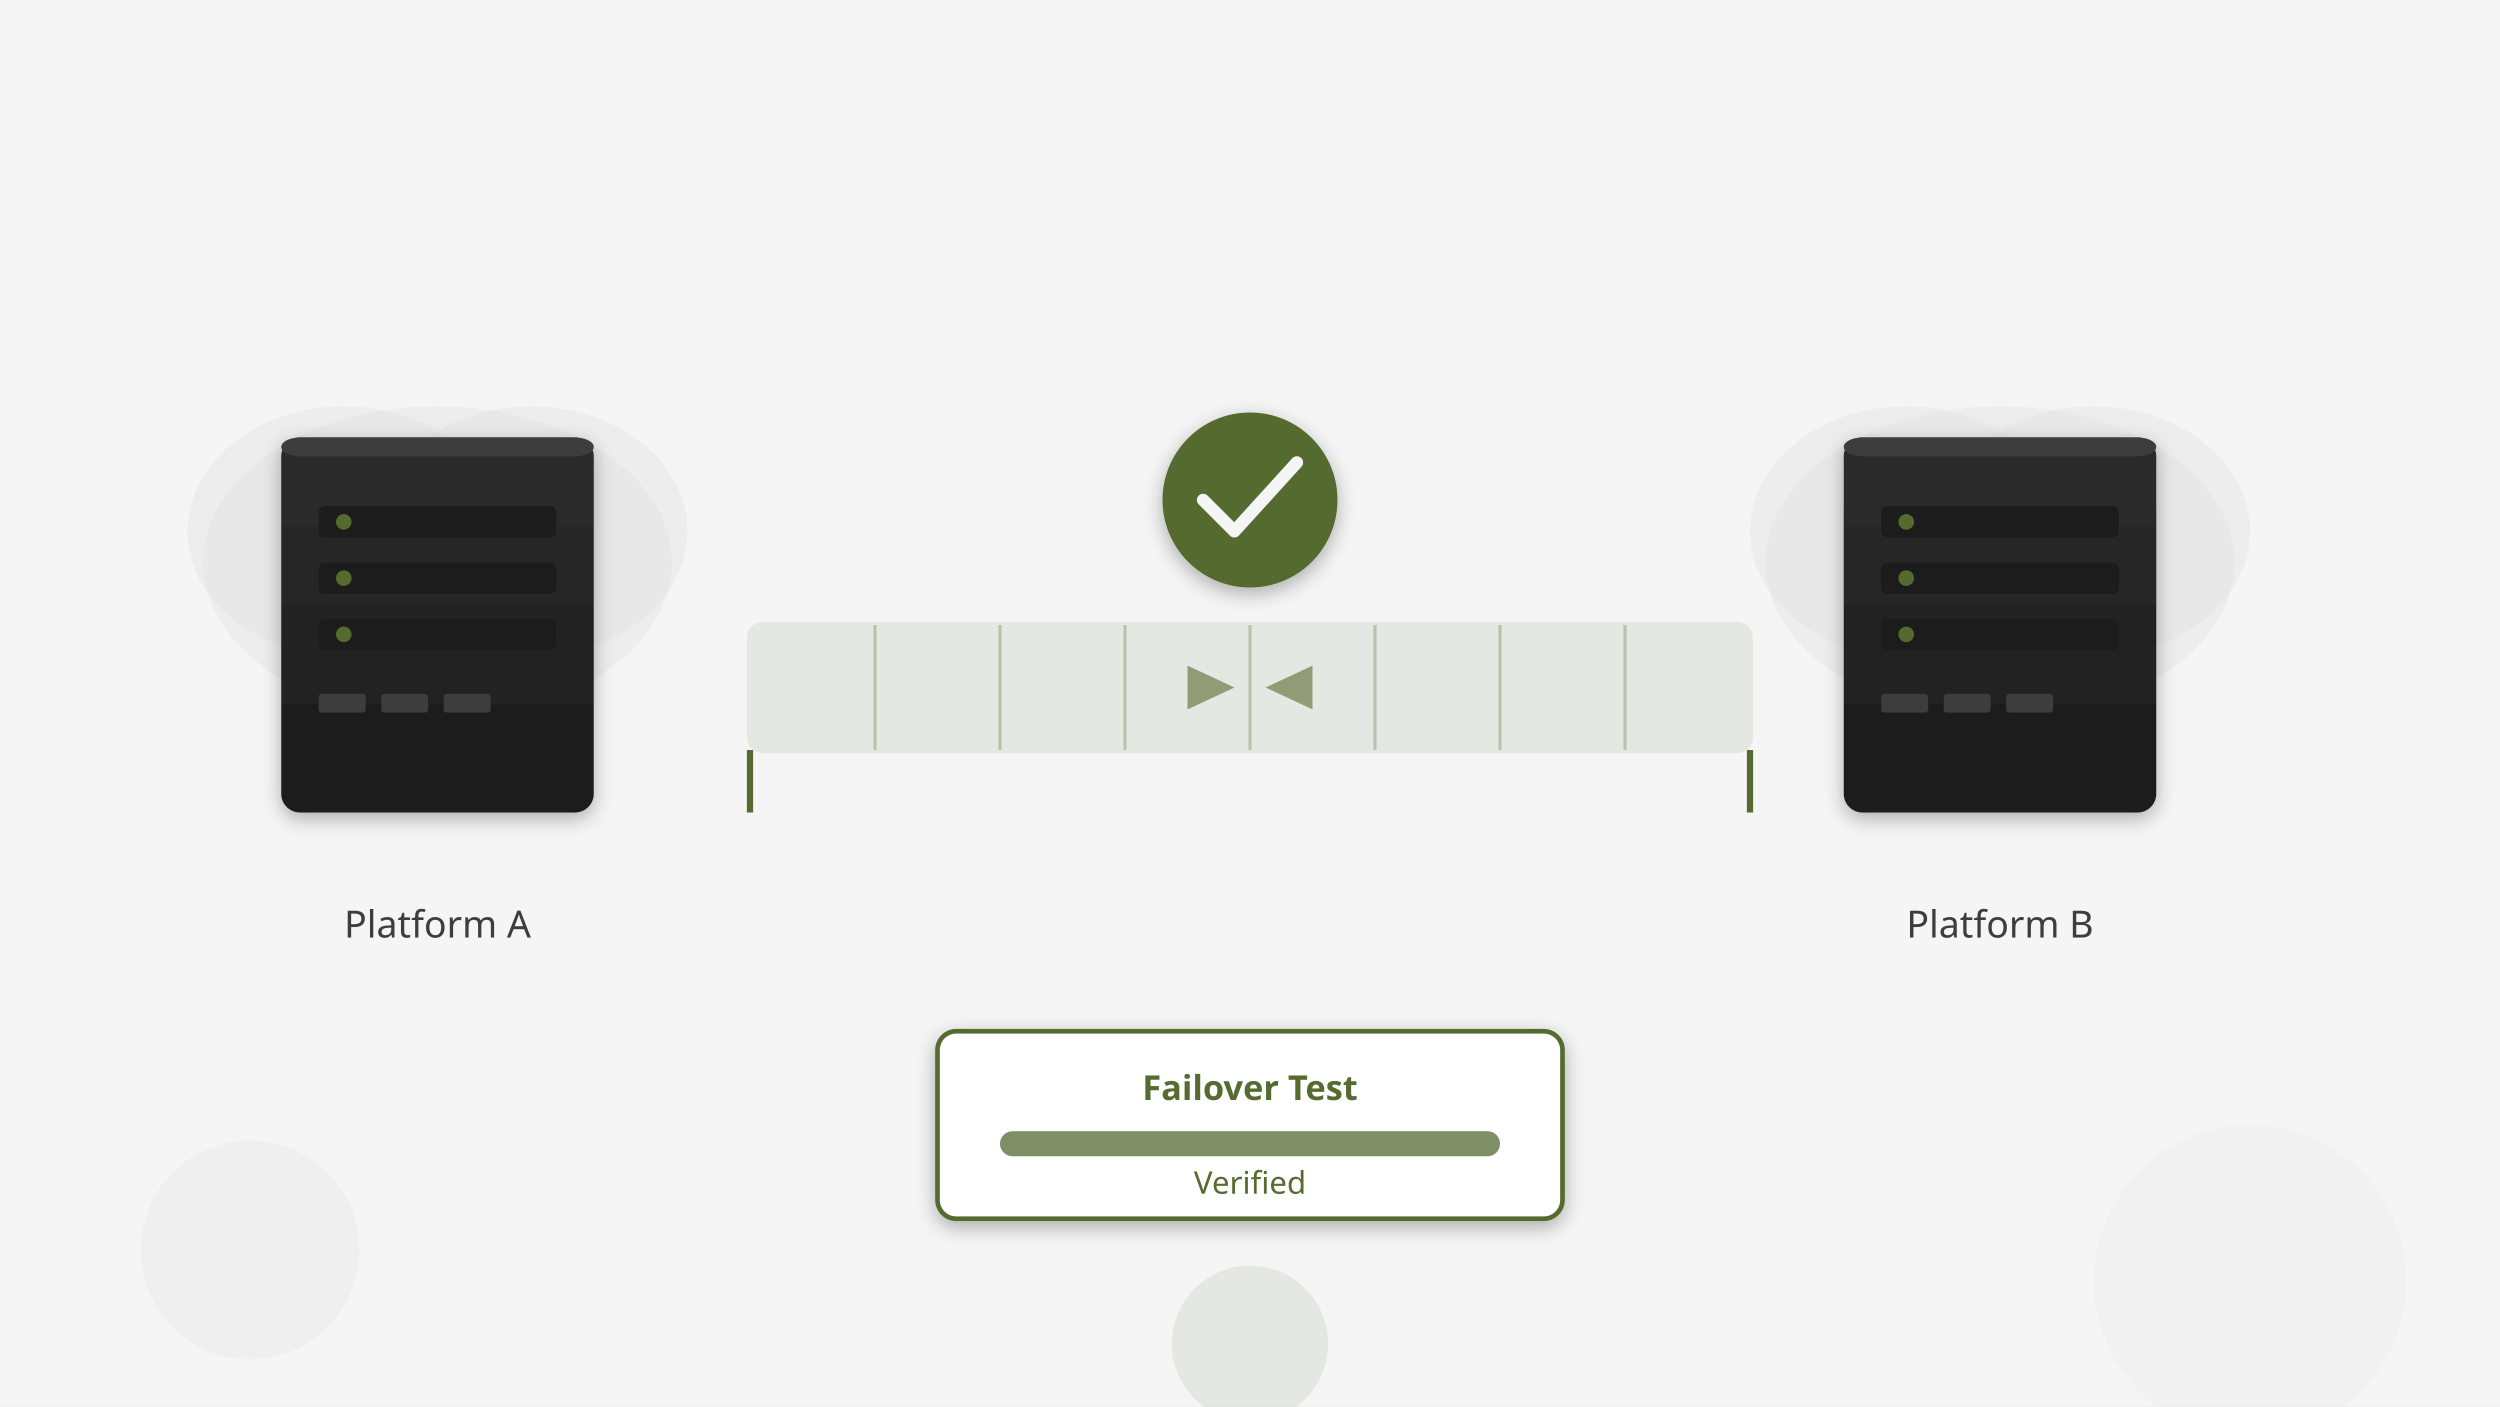
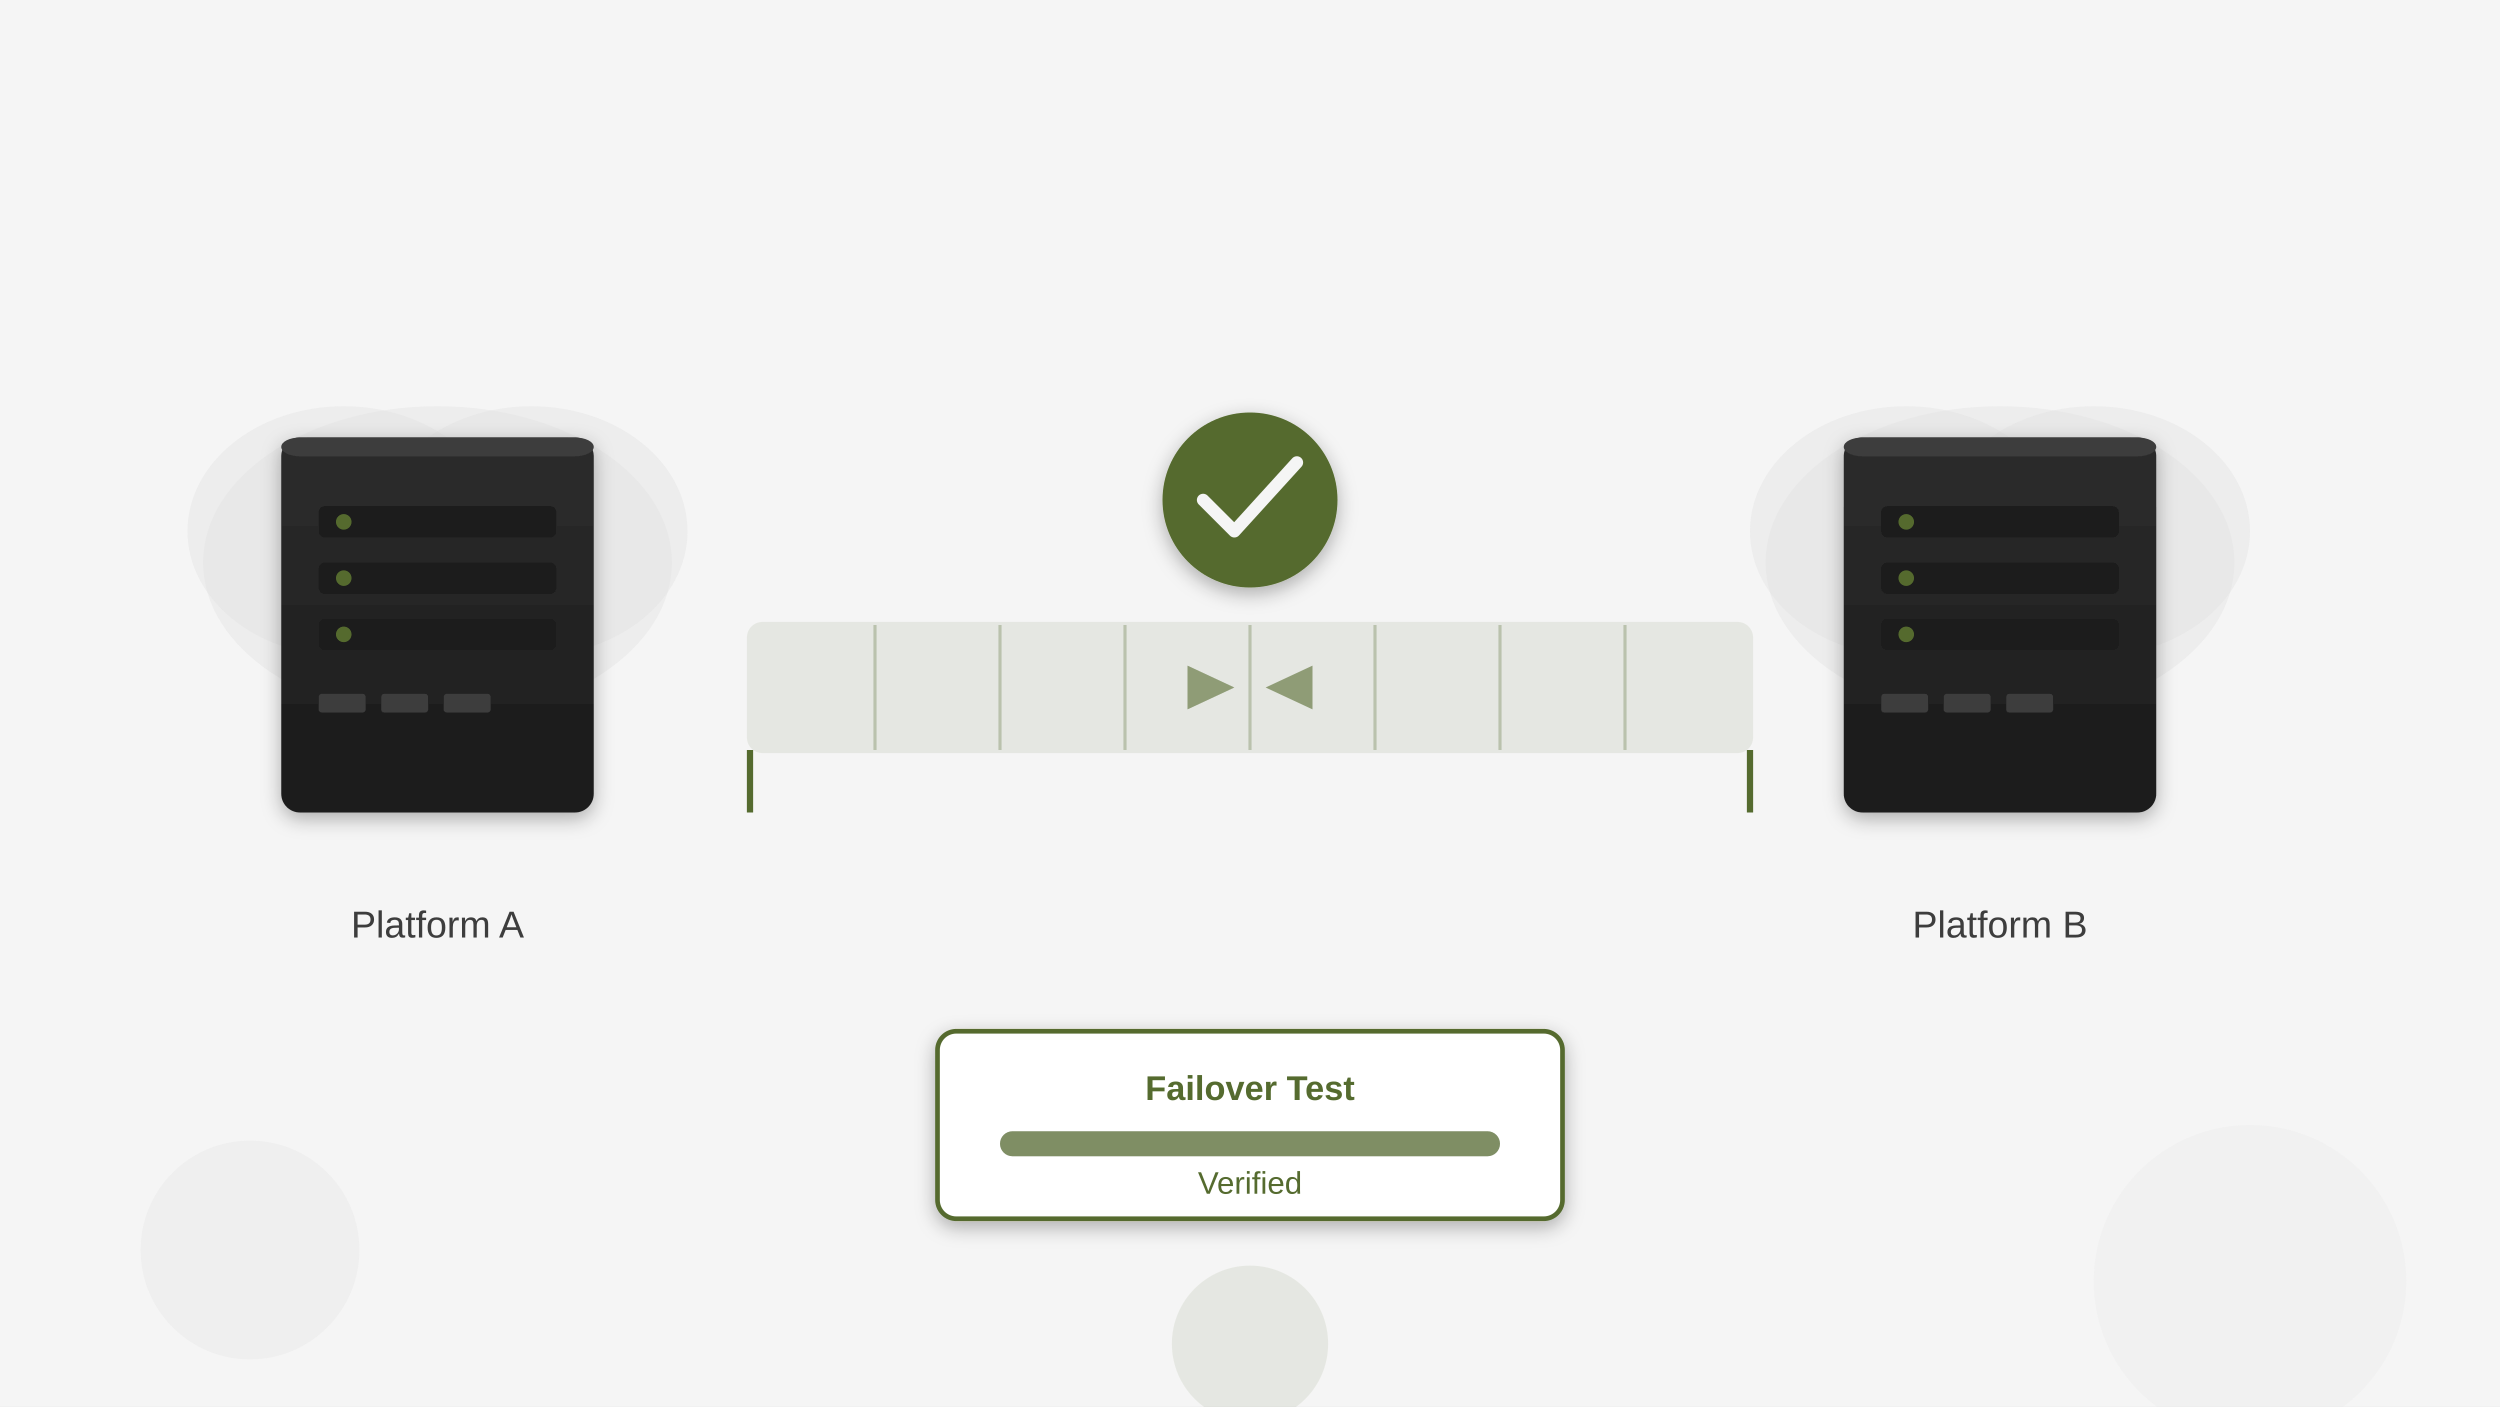
<svg xmlns="http://www.w3.org/2000/svg" viewBox="0 0 800 450" width="800" height="450">
  <defs>
    <linearGradient id="serverGrad" x1="0%" y1="0%" x2="0%" y2="100%">
      <stop offset="0%" style="stop-color:#2d2d2d;stop-opacity:1" />
      <stop offset="100%" style="stop-color:#1a1a1a;stop-opacity:1" />
    </linearGradient>
    <filter id="shadow" x="-20%" y="-20%" width="140%" height="140%">
      <feDropShadow dx="0" dy="2" stdDeviation="3" flood-color="#000" flood-opacity="0.3" />
    </filter>
  </defs>
  <rect width="800" height="450" fill="#f5f5f5" />
  <g transform="translate(60, 120)">
    <ellipse cx="80" cy="60" rx="75" ry="50" fill="#e0e0e0" opacity="0.4" />
    <ellipse cx="50" cy="50" rx="50" ry="40" fill="#e0e0e0" opacity="0.4" />
    <ellipse cx="110" cy="50" rx="50" ry="40" fill="#e0e0e0" opacity="0.4" />
  </g>
  <g transform="translate(90, 140)" filter="url(#shadow)">
    <rect width="100" height="120" rx="6" fill="url(#serverGrad)" />
    <rect x="0" y="0" width="100" height="6" rx="6" fill="#3d3d3d" />
    <rect x="12" y="22" width="76" height="10" rx="2" fill="#1a1a1a" />
    <rect x="12" y="40" width="76" height="10" rx="2" fill="#1a1a1a" />
    <rect x="12" y="58" width="76" height="10" rx="2" fill="#1a1a1a" />
    <circle cx="20" cy="27" r="2.5" fill="#556b2f" />
    <circle cx="20" cy="45" r="2.5" fill="#556b2f" />
    <circle cx="20" cy="63" r="2.5" fill="#556b2f" />
    <rect x="12" y="82" width="15" height="6" rx="1" fill="#3d3d3d" />
    <rect x="32" y="82" width="15" height="6" rx="1" fill="#3d3d3d" />
    <rect x="52" y="82" width="15" height="6" rx="1" fill="#3d3d3d" />
  </g>
-   <text x="140" y="300" text-anchor="middle" font-family="system-ui, sans-serif" font-size="12" fill="#3d3d3d">Platform A</text>
+   <text x="140" y="300" text-anchor="middle" font-family="Arial, sans-serif" font-size="12" fill="#3d3d3d">Platform A</text>
  <g transform="translate(560, 120)">
    <ellipse cx="80" cy="60" rx="75" ry="50" fill="#e0e0e0" opacity="0.4" />
    <ellipse cx="50" cy="50" rx="50" ry="40" fill="#e0e0e0" opacity="0.4" />
    <ellipse cx="110" cy="50" rx="50" ry="40" fill="#e0e0e0" opacity="0.4" />
  </g>
  <g transform="translate(590, 140)" filter="url(#shadow)">
    <rect width="100" height="120" rx="6" fill="url(#serverGrad)" />
    <rect x="0" y="0" width="100" height="6" rx="6" fill="#3d3d3d" />
    <rect x="12" y="22" width="76" height="10" rx="2" fill="#1a1a1a" />
    <rect x="12" y="40" width="76" height="10" rx="2" fill="#1a1a1a" />
    <rect x="12" y="58" width="76" height="10" rx="2" fill="#1a1a1a" />
    <circle cx="20" cy="27" r="2.5" fill="#556b2f" />
    <circle cx="20" cy="45" r="2.5" fill="#556b2f" />
    <circle cx="20" cy="63" r="2.5" fill="#556b2f" />
    <rect x="12" y="82" width="15" height="6" rx="1" fill="#3d3d3d" />
    <rect x="32" y="82" width="15" height="6" rx="1" fill="#3d3d3d" />
    <rect x="52" y="82" width="15" height="6" rx="1" fill="#3d3d3d" />
  </g>
-   <text x="640" y="300" text-anchor="middle" font-family="system-ui, sans-serif" font-size="12" fill="#3d3d3d">Platform B</text>
+   <text x="640" y="300" text-anchor="middle" font-family="Arial, sans-serif" font-size="12" fill="#3d3d3d">Platform B</text>
  <g transform="translate(240, 180)">
    <rect x="0" y="20" width="320" height="40" rx="4" fill="#556b2f" opacity="0.1" stroke="#556b2f" stroke-width="2" />
    <line x1="0" y1="60" x2="0" y2="80" stroke="#556b2f" stroke-width="2" />
    <line x1="320" y1="60" x2="320" y2="80" stroke="#556b2f" stroke-width="2" />
    <line x1="40" y1="20" x2="40" y2="60" stroke="#556b2f" stroke-width="1" opacity="0.3" />
    <line x1="80" y1="20" x2="80" y2="60" stroke="#556b2f" stroke-width="1" opacity="0.3" />
    <line x1="120" y1="20" x2="120" y2="60" stroke="#556b2f" stroke-width="1" opacity="0.3" />
    <line x1="160" y1="20" x2="160" y2="60" stroke="#556b2f" stroke-width="1" opacity="0.3" />
    <line x1="200" y1="20" x2="200" y2="60" stroke="#556b2f" stroke-width="1" opacity="0.3" />
    <line x1="240" y1="20" x2="240" y2="60" stroke="#556b2f" stroke-width="1" opacity="0.3" />
    <line x1="280" y1="20" x2="280" y2="60" stroke="#556b2f" stroke-width="1" opacity="0.3" />
    <polygon points="140,33 155,40 140,47" fill="#556b2f" opacity="0.6" />
    <polygon points="180,33 165,40 180,47" fill="#556b2f" opacity="0.6" />
  </g>
  <g transform="translate(370, 130)">
    <circle cx="30" cy="30" r="28" fill="#556b2f" filter="url(#shadow)" />
    <polyline points="15,30 25,40 45,18" fill="none" stroke="#f5f5f5" stroke-width="4" stroke-linecap="round" stroke-linejoin="round" />
  </g>
  <g transform="translate(300, 330)">
    <rect width="200" height="60" rx="6" fill="#fff" stroke="#556b2f" stroke-width="1.5" filter="url(#shadow)" />
-     <text x="100" y="22" text-anchor="middle" font-family="system-ui, sans-serif" font-size="11" fill="#556b2f" font-weight="600">Failover Test</text>
+     <text x="100" y="22" text-anchor="middle" font-family="Arial, sans-serif" font-size="11" fill="#556b2f" font-weight="bold">Failover Test</text>
    <rect x="20" y="32" width="160" height="8" rx="4" fill="#e0e0e0" />
    <rect x="20" y="32" width="160" height="8" rx="4" fill="#556b2f" opacity="0.7" />
-     <text x="100" y="52" text-anchor="middle" font-family="system-ui, sans-serif" font-size="10" fill="#556b2f">Verified</text>
+     <text x="100" y="52" text-anchor="middle" font-family="Arial, sans-serif" font-size="10" fill="#556b2f">Verified</text>
  </g>
  <circle cx="80" cy="400" r="35" fill="#e0e0e0" opacity="0.3" />
  <circle cx="720" cy="410" r="50" fill="#e0e0e0" opacity="0.2" />
  <circle cx="400" cy="430" r="25" fill="#556b2f" opacity="0.1" />
</svg>
